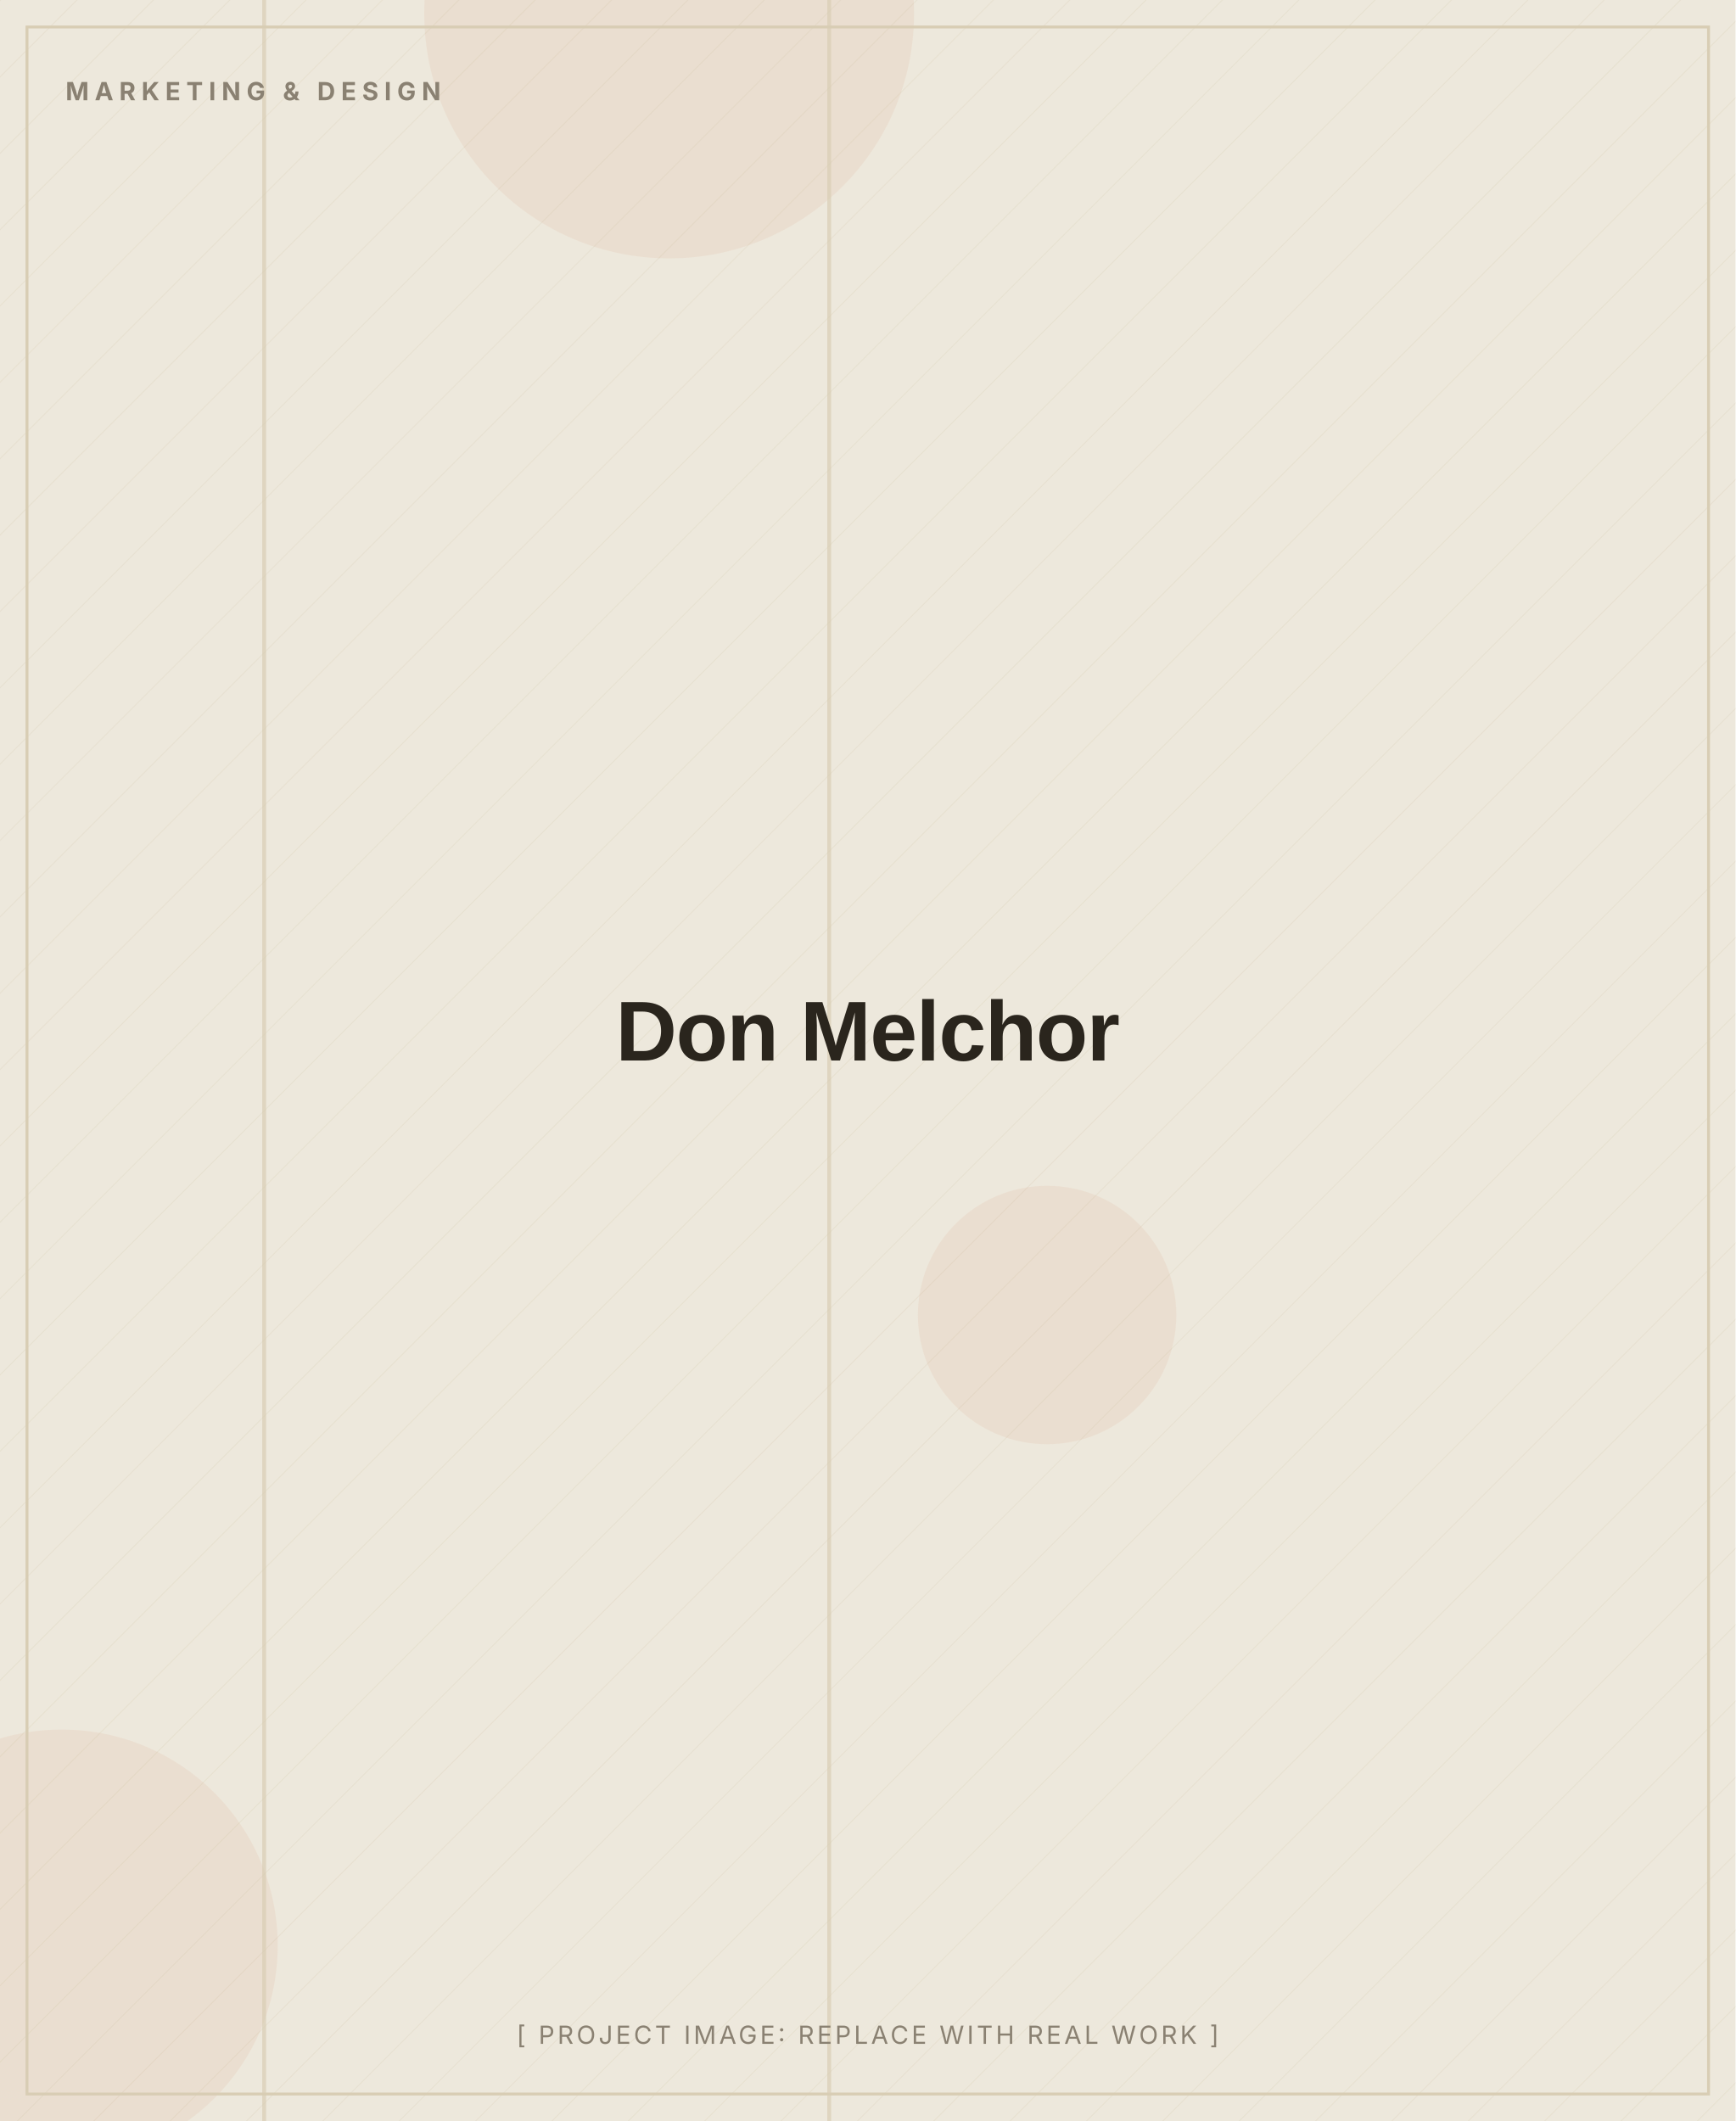
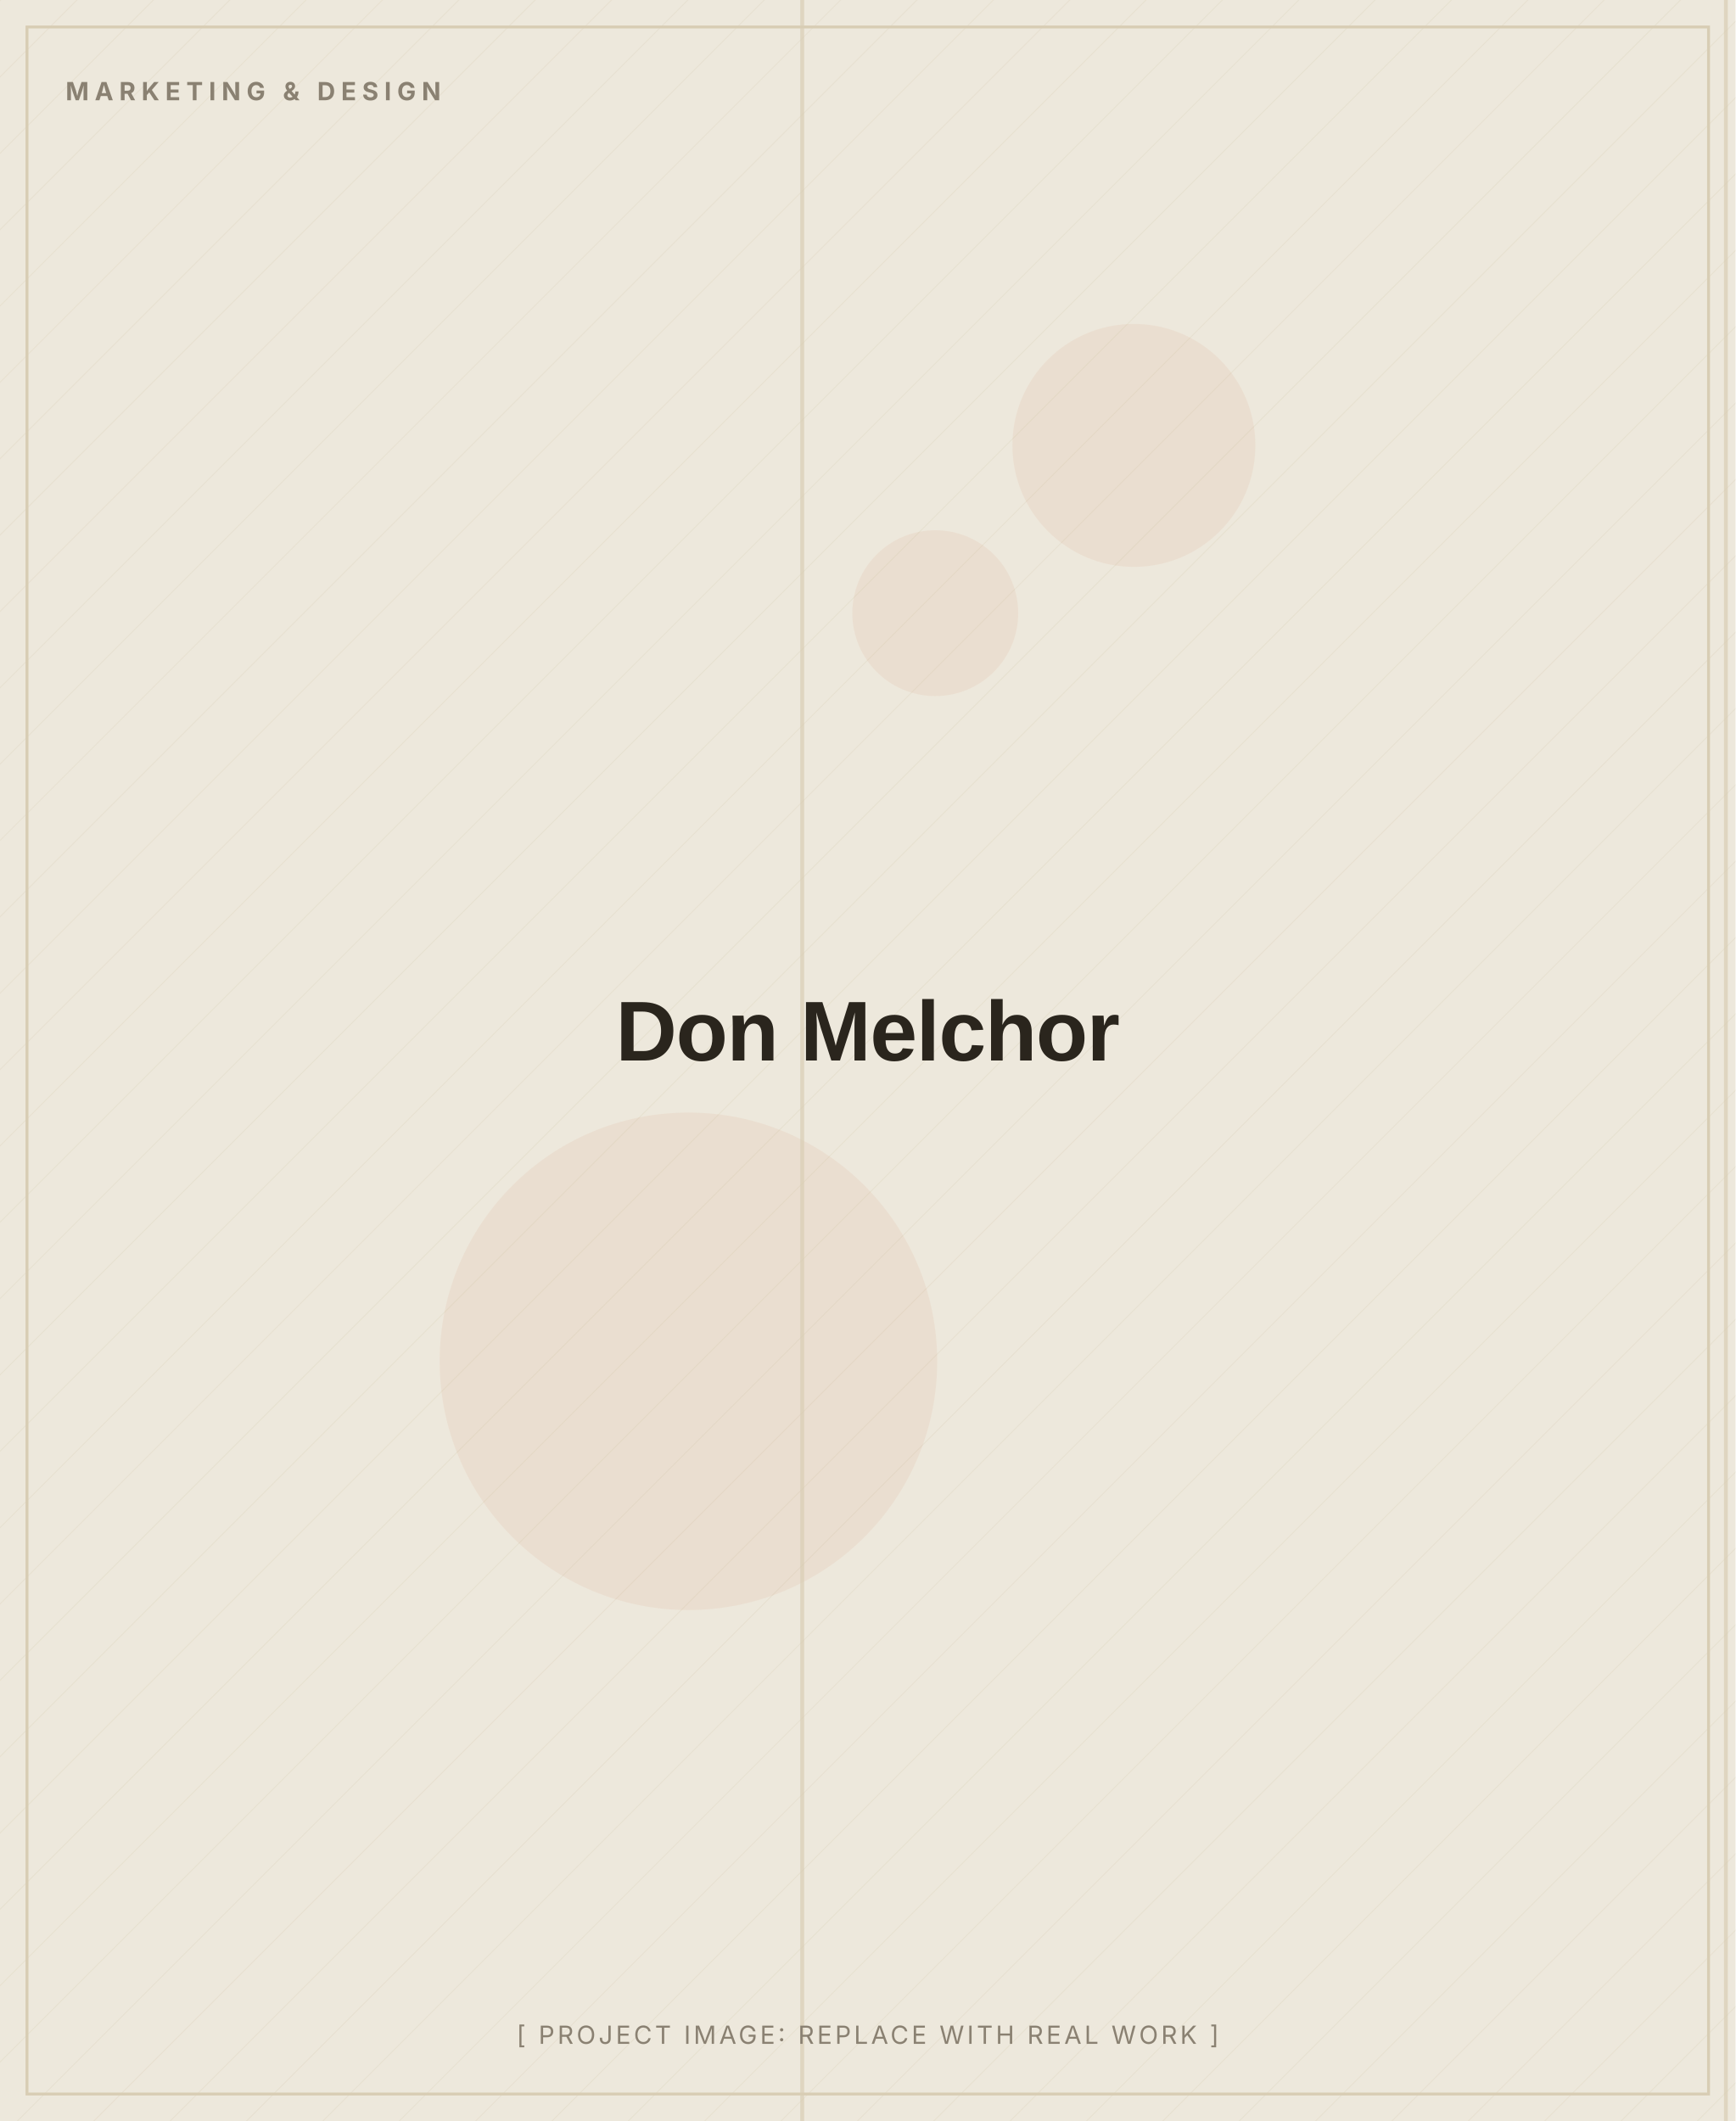
<svg xmlns="http://www.w3.org/2000/svg" width="900" height="1100" viewBox="0 0 900 1100" role="img" aria-label="Don Melchor (placeholder image)">
  <defs>
    <pattern id="d" width="28" height="28" patternUnits="userSpaceOnUse" patternTransform="rotate(45)">
      <line x1="0" y1="0" x2="0" y2="28" stroke="#D8CDB4" stroke-width="1" opacity="0.5" />
    </pattern>
  </defs>
  <rect width="900" height="1100" fill="#EDE8DC" />
  <rect width="900" height="1100" fill="url(#d)" opacity="0.55" />
-   <circle cx="347" cy="7" r="127" fill="#C2410C" opacity="0.06" />
-   <circle cx="543" cy="682" r="67" fill="#C2410C" opacity="0.06" />
-   <circle cx="32" cy="1009" r="112" fill="#C2410C" opacity="0.06" />
-   <rect x="136" y="0" width="2" height="1100" fill="#D8CDB4" opacity="0.7" />
-   <rect x="429" y="0" width="2" height="1100" fill="#D8CDB4" opacity="0.7" />
+   <circle cx="485" cy="318" r="43" fill="#C2410C" opacity="0.06" />
+   <circle cx="588" cy="231" r="63" fill="#C2410C" opacity="0.06" />
+   <circle cx="357" cy="706" r="129" fill="#C2410C" opacity="0.06" />
+   <rect x="415" y="0" width="2" height="1100" fill="#D8CDB4" opacity="0.7" />
+   <rect x="894" y="0" width="2" height="1100" fill="#D8CDB4" opacity="0.7" />
  <rect x="14" y="14" width="872" height="1072" fill="none" stroke="#D8CDB4" stroke-width="1.5" />
  <text x="34" y="52" font-family="Inter, Arial, sans-serif" font-weight="700" font-size="13" letter-spacing="3" fill="#8A8172">MARKETING &amp; DESIGN</text>
  <text x="450.0" y="550.0" text-anchor="middle" font-family="Archivo, Arial, sans-serif" font-weight="800" font-size="44" letter-spacing="-0.5" fill="#2A251D">Don Melchor</text>
  <text x="450.0" y="1060" text-anchor="middle" font-family="Inter, Arial, sans-serif" font-size="13" letter-spacing="1.5" fill="#8A8172">[ PROJECT IMAGE: REPLACE WITH REAL WORK ]</text>
</svg>
